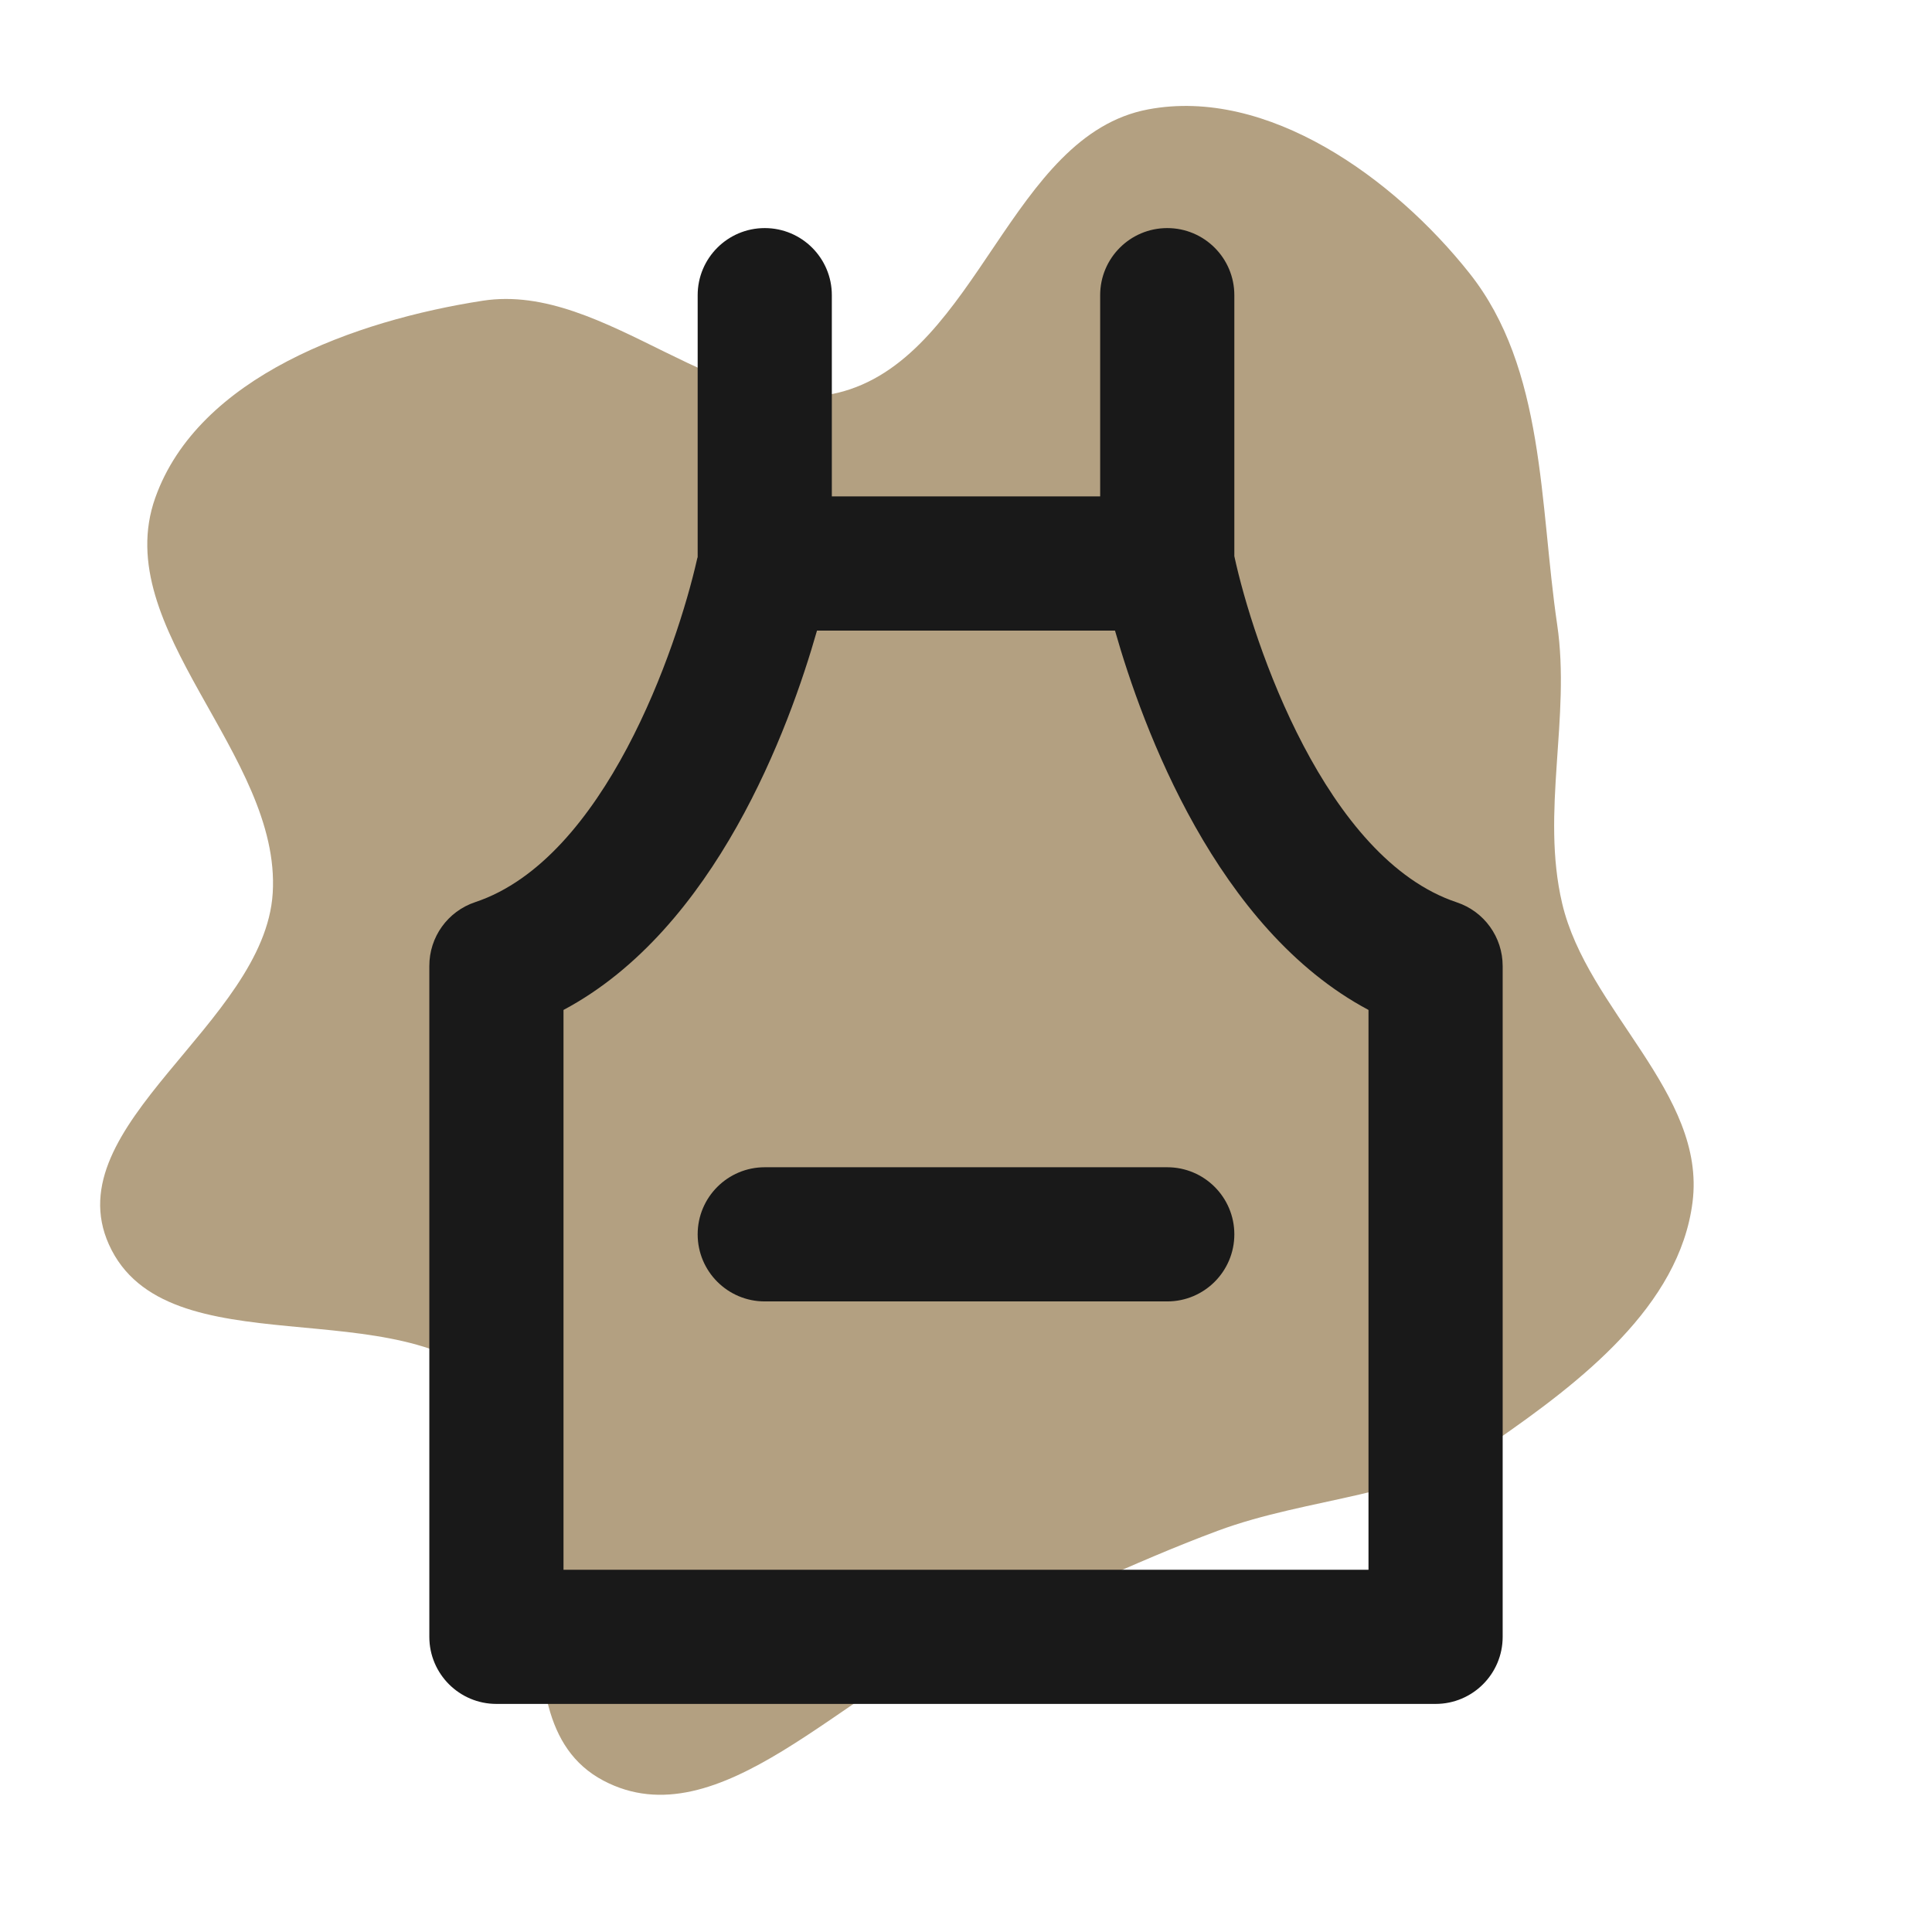
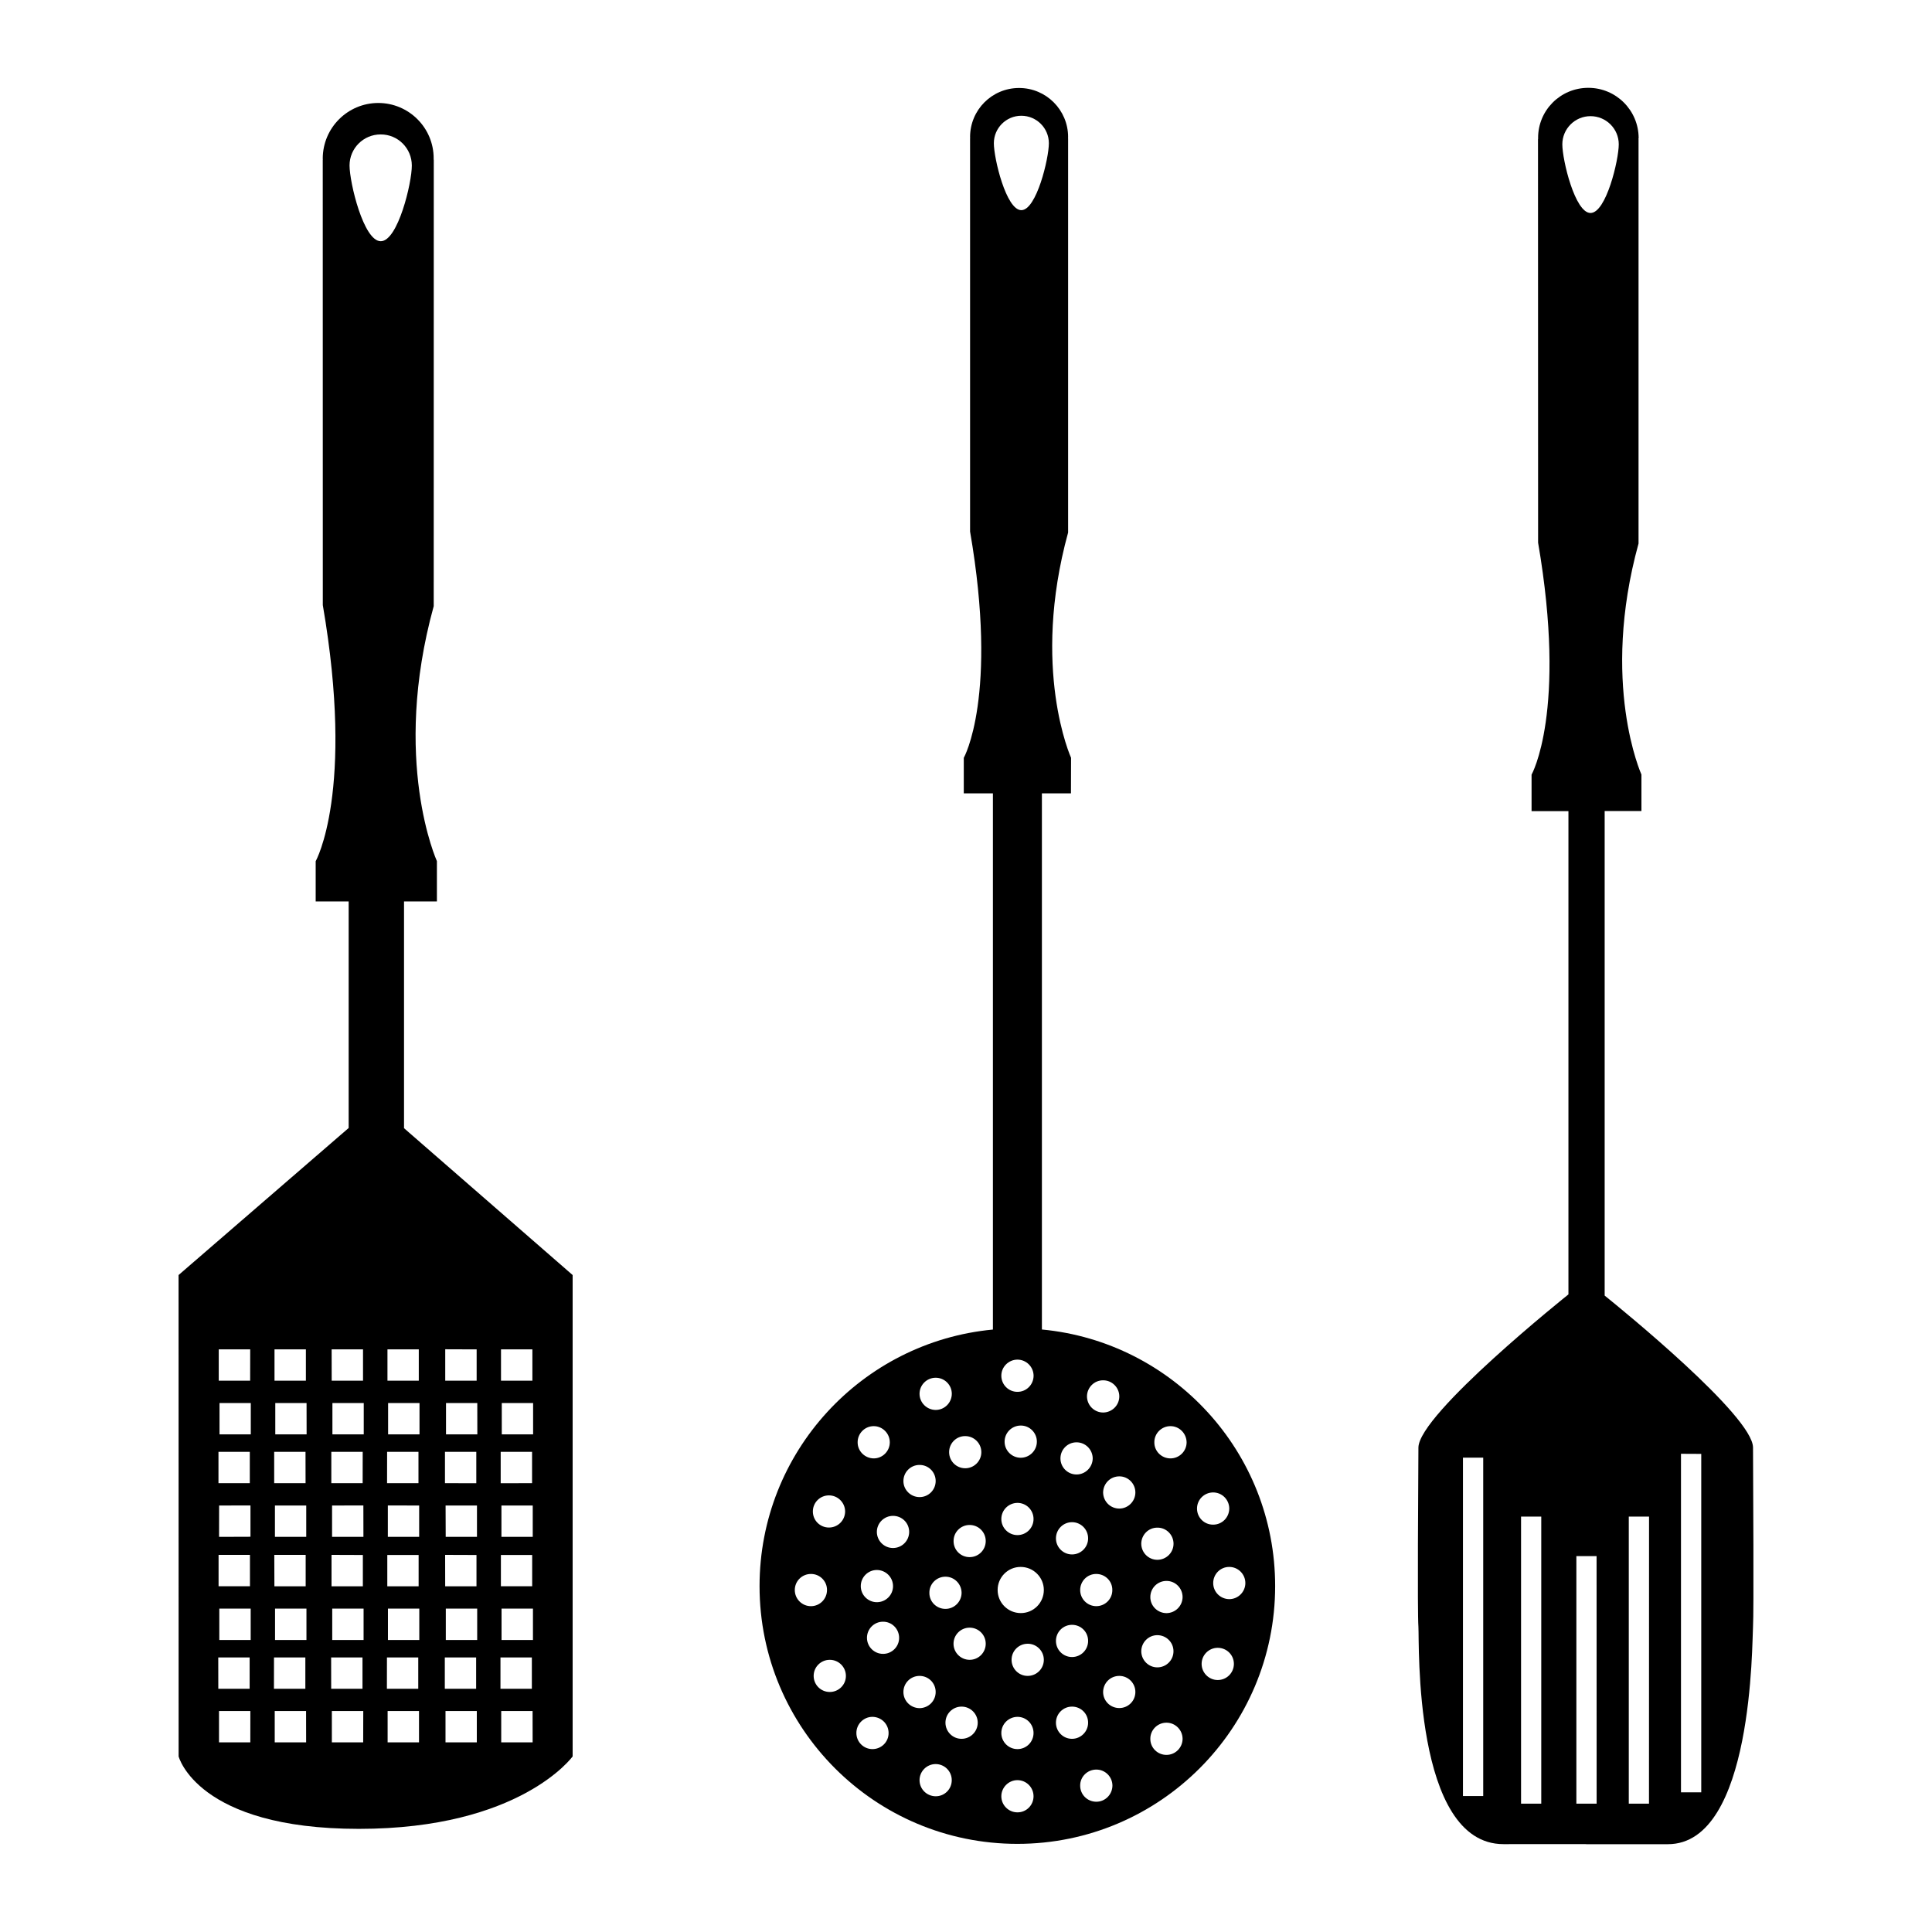
- <svg xmlns="http://www.w3.org/2000/svg" fill="#191919" width="120px" height="120px" viewBox="-2.4 -2.4 28.80 28.80" stroke="#191919" stroke-width="0">
-   <g id="SVGRepo_bgCarrier" stroke-width="0">
-     <path transform="translate(-2.4, -2.4), scale(0.9)" d="M16,27.131C17.414,26.557,18.735,25.888,20.166,25.356C21.687,24.79,23.415,24.802,24.75,23.879C26.178,22.891,27.817,21.633,28.034,19.91C28.262,18.105,26.289,16.734,25.874,14.962C25.518,13.448,26.018,11.886,25.792,10.347C25.497,8.346,25.596,6.108,24.338,4.524C23.086,2.947,20.994,1.439,19.016,1.812C16.741,2.241,16.201,5.84,13.976,6.48C11.979,7.054,10.048,4.663,7.995,4.981C5.886,5.308,3.284,6.236,2.571,8.247C1.802,10.416,4.66,12.496,4.517,14.793C4.383,16.953,0.916,18.639,1.804,20.613C2.75,22.716,6.65,21.316,8.213,23.011C9.749,24.676,7.991,28.432,9.993,29.492C11.916,30.509,13.985,27.951,16,27.131" fill="#B3A081" strokewidth="0" />
-   </g>
+ <svg xmlns="http://www.w3.org/2000/svg" fill="#000000" version="1.1" id="Capa_1" width="64px" height="64px" viewBox="-19.04 -19.04 418.82 418.82" xml:space="preserve">
+   <g id="SVGRepo_bgCarrier" stroke-width="0" />
  <g id="SVGRepo_tracerCarrier" stroke-linecap="round" stroke-linejoin="round" />
  <g id="SVGRepo_iconCarrier">
-     <path d="M5,23H19a1,1,0,0,0,1-1V12a1,1,0,0,0-.684-.949C17.359,10.4,16.28,7.185,16,5.891V2a1,1,0,0,0-2,0V5H10V2A1,1,0,0,0,8,2V5.9c0,.013-.008.023-.009.036-.3,1.327-1.377,4.469-3.307,5.112A1,1,0,0,0,4,12V22A1,1,0,0,0,5,23ZM6,12.655C8.267,11.449,9.366,8.451,9.779,7h4.442c.413,1.451,1.512,4.449,3.779,5.655V21H6ZM16,16a1,1,0,0,1-1,1H9a1,1,0,0,1,0-2h6A1,1,0,0,1,16,16Z" />
+     <g>
+       <g>
+         <path d="M68.533,176.372h7.14v-8.737c0,0-9.923-21.808-0.691-55.276c0-7.076,0.012-96.795,0.012-96.795h-0.035 c0-0.076,0.023-0.157,0.012-0.238c0.023-6.652-5.38-12.043-12.014-12.043c-6.64,0.012-12.02,5.403-12.031,12.043 c0,0.093,0.023,0.163,0.023,0.25h-0.023c0,0,0,88.372,0.012,96.557c6.959,40.491-1.545,55.514-1.545,55.514v8.726h7.151v49.112 L19.67,257.365l0.012,104.348c0,0,4.02,15.709,39.074,15.709c35.048,0,46.341-15.709,46.341-15.709V257.365l-36.552-31.834 v-49.159H68.533z M59.656,273.48v6.785h-6.791l-0.012-6.785H59.656z M52.784,295.695h6.803l-0.011,6.785h-6.792V295.695z M52.946,314.123v-6.797l6.785-0.012l0.012,6.809H52.946z M59.621,318.05v6.785H52.83v-6.809L59.621,318.05z M40.468,273.48h6.803 v6.785h-6.803V273.48z M40.398,295.695h6.791l0.012,6.785h-6.803V295.695z M40.561,314.123v-6.797h6.786v6.797H40.561z M47.224,318.027v6.809h-6.779l-0.023-6.809H47.224z M35.199,273.48l-0.012,6.785h-6.809v-6.785H35.199z M35.112,295.695v6.785 H28.32v-6.785H35.112z M28.448,314.123l0.012-6.797l6.797-0.012v6.785L28.448,314.123z M35.146,318.027v6.797h-6.803v-6.797 H35.146z M28.274,340.265h6.803v6.785h-6.792L28.274,340.265z M35.222,358.668h-6.786v-6.785h6.797L35.222,358.668z M35.304,336.477h-6.803v-6.797h6.803V336.477z M35.327,291.908h-6.78v-6.797h6.78V291.908z M40.357,340.265h6.797v6.785h-6.809 L40.357,340.265z M40.515,358.668v-6.785h6.797l0.012,6.785H40.515z M47.393,336.477h-6.809v-6.797h6.809V336.477z M40.637,291.908v-6.797h6.779l0.012,6.797H40.637z M52.743,340.265h6.797v6.785h-6.785L52.743,340.265z M59.691,358.668H52.9 v-6.785h6.809L59.691,358.668z M59.778,336.477h-6.797v-6.797h6.797V336.477z M59.813,291.908h-6.791v-6.797h6.791V291.908z M56.734,16.835c0-3.724,3.021-6.745,6.756-6.733c3.735-0.012,6.745,3.009,6.745,6.745c0.023,3.724-3.021,16.406-6.733,16.406 C59.767,33.253,56.746,20.571,56.734,16.835z M65.036,314.123v-6.809l6.791,0.012v6.797H65.036z M71.71,318.05v6.785h-6.791 v-6.785H71.71z M64.867,302.48l0.012-6.785h6.797v6.785H64.867z M64.844,340.265h6.785v6.785h-6.797L64.844,340.265z M64.989,358.668v-6.785h6.803v6.785H64.989z M71.867,336.477h-6.809v-6.797h6.797v6.797H71.867z M84.323,358.668h-6.786v-6.785 h6.786V358.668z M77.602,336.477v-6.797h6.803v6.797H77.602z M84.253,318.05v6.785h-6.785l-0.012-6.809L84.253,318.05z M77.555,307.326h6.803v6.797h-6.779L77.555,307.326z M89.615,358.668v-6.785h6.797l0.012,6.785H89.615z M89.685,336.477v-6.797 h6.809v6.797H89.685z M96.325,318.05v6.773h-6.78v-6.773H96.325z M89.661,314.123v-6.797h6.786v6.797H89.661z M96.528,291.908 h-6.791v-6.797h6.791V291.908z M89.568,273.48h6.803v6.785h-6.803V273.48z M89.499,295.695h6.803v6.785l-6.803,0.012V295.695z M89.452,340.265h6.803v6.785h-6.803V340.265z M84.438,291.908h-6.791v-6.797h6.78L84.438,291.908z M77.479,273.457l6.809,0.023 v6.785h-6.809V273.457z M77.421,295.695h6.791v6.797l-6.791-0.012V295.695z M77.386,340.265h6.792v6.785h-6.792V340.265z M71.902,291.908h-6.809v-6.797h6.809V291.908z M71.745,273.48v6.785h-6.791v-6.785H71.745z" />
+         <path d="M206.824,269.169V152.942h6.297l0.023-7.709c0,0-8.76-19.275-0.639-48.827c0-6.234,0-85.52,0-85.52h-0.023 c0-0.07,0.023-0.157,0.023-0.215c0-5.868-4.752-10.637-10.631-10.637c-5.873,0-10.62,4.747-10.62,10.637 c0,0.07,0.023,0.133,0.023,0.215h-0.023c0,0,0,78.072,0,85.304c6.164,35.774-1.365,49.054-1.365,49.054v7.697h6.315v116.239 c-28.373,2.673-50.588,26.537-50.588,55.619c0,30.871,25.032,55.874,55.886,55.874c30.848,0,55.886-25.026,55.886-55.886 C257.389,295.718,235.197,271.854,206.824,269.169z M187.677,315.029c-0.012-1.929,1.557-3.485,3.474-3.485 c1.94,0,3.497,1.557,3.497,3.485s-1.557,3.486-3.497,3.486C189.233,318.515,187.665,316.981,187.677,315.029z M189.414,326.252 c-0.012,1.917-1.574,3.485-3.498,3.485c-1.929,0-3.509-1.557-3.485-3.485c-0.023-1.94,1.557-3.497,3.485-3.497 C187.84,322.755,189.402,324.324,189.414,326.252z M190.209,292.279c1.906,0,3.486,1.558,3.486,3.486s-1.58,3.485-3.486,3.485 c-1.939,0-3.497-1.557-3.497-3.485C186.701,293.836,188.27,292.256,190.209,292.279z M183.796,279.626 c1.929,0,3.497,1.557,3.497,3.486c-0.012,1.928-1.568,3.496-3.497,3.496c-1.917-0.011-3.497-1.568-3.497-3.496 C180.299,281.183,181.879,279.626,183.796,279.626z M180.299,298.531c1.94-0.012,3.497,1.557,3.497,3.485 s-1.557,3.485-3.485,3.485s-3.509-1.557-3.509-3.475C176.802,300.087,178.382,298.519,180.299,298.531z M178.051,313.054 c-0.012,1.928-1.568,3.484-3.509,3.484c-1.917,0-3.485-1.557-3.497-3.484c0-1.93,1.58-3.486,3.508-3.486 C176.482,309.568,178.051,311.101,178.051,313.054z M174.553,324.8c0,1.917-1.557,3.485-3.508,3.485 c-1.906,0-3.486-1.557-3.486-3.485c0-1.94,1.58-3.498,3.486-3.498C172.967,321.314,174.542,322.86,174.553,324.8z M170.365,290.119c1.905,0,3.485,1.58,3.485,3.509c0,1.905-1.558,3.485-3.485,3.485c-1.929-0.023-3.498-1.58-3.486-3.485 C166.867,291.699,168.436,290.119,170.365,290.119z M160.657,305.13c1.94,0,3.497,1.58,3.509,3.484 c-0.012,1.93-1.568,3.486-3.509,3.486c-1.917,0-3.485-1.533-3.485-3.486C157.172,306.687,158.729,305.13,160.657,305.13z M153.256,325.648c0-1.939,1.568-3.485,3.497-3.485c1.929-0.012,3.498,1.558,3.486,3.474c0,1.941-1.557,3.51-3.486,3.51 S153.256,327.578,153.256,325.648z M160.837,347.748c-1.929,0-3.492-1.558-3.492-3.486s1.563-3.485,3.492-3.485 c1.923,0,3.498,1.557,3.498,3.485C164.346,346.19,162.76,347.748,160.837,347.748z M170.092,360.132 c-1.917,0-3.485-1.557-3.485-3.485c-0.012-1.929,1.568-3.509,3.485-3.509c1.929,0.023,3.497,1.557,3.497,3.509 C173.601,358.576,172.021,360.132,170.092,360.132z M172.387,339.486c-1.929,0-3.486-1.568-3.486-3.485s1.558-3.497,3.486-3.485 c1.929-0.012,3.485,1.568,3.485,3.497C175.884,337.917,174.304,339.498,172.387,339.486z M176.802,347.748 c0-1.93,1.568-3.486,3.497-3.486c1.94,0,3.497,1.557,3.497,3.486c0,1.951-1.557,3.484-3.497,3.508 C178.37,351.232,176.802,349.699,176.802,347.748z M183.796,370.357c-1.929-0.012-3.497-1.557-3.497-3.497 c0-1.917,1.58-3.485,3.497-3.485c1.929,0.012,3.485,1.557,3.485,3.485C187.293,368.8,185.725,370.369,183.796,370.357z M189.402,357.902c-1.918,0-3.486-1.568-3.486-3.498c0-1.928,1.568-3.484,3.486-3.484c1.928,0,3.509,1.557,3.509,3.484 C192.911,356.345,191.33,357.902,189.402,357.902z M191.162,340.776c-1.929,0-3.497-1.568-3.497-3.485 c0-1.93,1.568-3.486,3.485-3.486c1.94,0,3.497,1.557,3.497,3.486C194.647,339.208,193.091,340.776,191.162,340.776z M231.874,312.125c1.905-0.023,3.485,1.557,3.485,3.485s-1.58,3.485-3.509,3.485c-1.917,0-3.474-1.557-3.485-3.485 C228.377,313.669,229.934,312.101,231.874,312.125z M220.093,280.185c1.929-0.012,3.509,1.568,3.509,3.484 c0,1.93-1.58,3.486-3.509,3.498c-1.929-0.012-3.485-1.568-3.497-3.498C216.607,281.753,218.164,280.173,220.093,280.185z M214.33,293.627c1.929,0,3.485,1.557,3.509,3.485c-0.023,1.917-1.58,3.486-3.509,3.486s-3.486-1.569-3.486-3.486 C210.844,295.184,212.401,293.627,214.33,293.627z M218.605,322.163c1.929,0,3.509,1.546,3.485,3.485 c0.023,1.93-1.557,3.498-3.485,3.498c-1.929-0.012-3.485-1.568-3.485-3.498C215.12,323.72,216.677,322.151,218.605,322.163z M213.354,310.939c1.929,0,3.498,1.58,3.486,3.509c0.012,1.917-1.558,3.485-3.486,3.485s-3.485-1.568-3.485-3.485 C209.868,312.519,211.425,310.939,213.354,310.939z M202.362,6.053c3.288,0,5.972,2.667,5.972,5.96 c0,3.288-2.684,14.506-5.972,14.506c-3.276,0-5.954-11.194-5.954-14.506C196.408,8.72,199.086,6.053,202.362,6.053z M202.246,296.974c-1.929,0-3.509-1.558-3.509-3.486c0-1.952,1.58-3.497,3.509-3.497c1.906-0.012,3.486,1.557,3.486,3.485 C205.732,295.417,204.152,296.962,202.246,296.974z M205.012,310.253c0,1.929-1.557,3.486-3.485,3.486s-3.497-1.558-3.497-3.486 c0-1.939,1.568-3.485,3.497-3.497C203.455,306.756,205.012,308.314,205.012,310.253z M198.029,279.185 c0-1.917,1.568-3.474,3.497-3.485c1.929,0.012,3.485,1.568,3.497,3.497c-0.012,1.929-1.568,3.497-3.497,3.486 C199.598,282.694,198.029,281.125,198.029,279.185z M202.223,320.64c2.766,0,5.02,2.243,5.02,5.008 c0,2.766-2.242,5.008-4.996,4.996c-2.765,0-5.02-2.23-5.02-5.008C197.227,322.883,199.458,320.628,202.223,320.64z M201.526,373.843c-1.929,0-3.497-1.558-3.497-3.486c0-1.917,1.58-3.497,3.497-3.497c1.929,0.012,3.485,1.568,3.485,3.497 S203.455,373.854,201.526,373.843z M201.526,360.132c-1.929,0-3.497-1.557-3.497-3.485c0-1.952,1.568-3.485,3.497-3.509 c1.929,0,3.485,1.557,3.485,3.509C205.012,358.576,203.455,360.132,201.526,360.132z M203.757,344.261 c-1.929,0.023-3.509-1.557-3.509-3.485s1.557-3.485,3.509-3.485c1.917,0,3.485,1.557,3.485,3.485S205.674,344.261,203.757,344.261 z M213.354,333.189c1.929,0,3.498,1.545,3.486,3.485c0.012,1.94-1.558,3.497-3.486,3.497s-3.485-1.557-3.485-3.497 C209.868,334.746,211.425,333.189,213.354,333.189z M209.868,354.404c0-1.928,1.557-3.484,3.485-3.484s3.498,1.545,3.486,3.484 c0.012,1.93-1.58,3.498-3.486,3.498C211.425,357.902,209.868,356.333,209.868,354.404z M218.629,371.542 c-1.952,0-3.521-1.557-3.509-3.51c-0.012-1.904,1.557-3.462,3.509-3.462c1.905,0,3.485,1.558,3.485,3.485 C222.091,369.986,220.534,371.542,218.629,371.542z M223.602,351.232c-1.952,0-3.509-1.557-3.509-3.484 c0.023-1.93,1.557-3.486,3.509-3.486c1.917,0,3.485,1.557,3.485,3.486C227.087,349.699,225.519,351.232,223.602,351.232z M223.602,307.988c-1.952,0-3.485-1.568-3.509-3.485c0.023-1.929,1.557-3.497,3.509-3.497c1.917-0.012,3.485,1.568,3.485,3.485 C227.087,306.419,225.507,307.988,223.602,307.988z M228.365,338.917c0.012-1.918,1.568-3.486,3.485-3.486 c1.929,0,3.509,1.568,3.497,3.486c0.012,1.928-1.568,3.496-3.497,3.496C229.934,342.414,228.377,340.845,228.365,338.917z M233.826,361.387c-1.929,0-3.509-1.545-3.497-3.485c-0.012-1.929,1.568-3.498,3.497-3.498c1.917,0,3.485,1.569,3.497,3.498 C237.312,359.831,235.743,361.387,233.826,361.387z M233.826,330.656c-1.929-0.012-3.509-1.568-3.497-3.485 c0-1.94,1.568-3.497,3.497-3.497c1.917-0.012,3.485,1.557,3.497,3.485C237.312,329.099,235.743,330.644,233.826,330.656z M234.697,297.113c-1.94,0-3.521-1.568-3.497-3.485c-0.023-1.929,1.557-3.509,3.497-3.509c1.917,0,3.475,1.58,3.497,3.509 C238.194,295.544,236.614,297.113,234.697,297.113z M244.934,345.156c-1.906,0-3.486-1.568-3.486-3.497s1.58-3.485,3.486-3.485 c1.951,0,3.509,1.557,3.509,3.485S246.885,345.156,244.934,345.156z M250.929,324.138c0,1.917-1.58,3.485-3.485,3.485 c-1.929-0.012-3.486-1.568-3.486-3.485c0-1.94,1.558-3.51,3.486-3.498C249.349,320.64,250.929,322.198,250.929,324.138z M247.443,307.976c-0.023,1.94-1.557,3.498-3.486,3.498c-1.951,0.022-3.509-1.558-3.509-3.486s1.558-3.485,3.486-3.497 C245.887,304.491,247.42,306.059,247.443,307.976z" />
+         <path d="M360.98,294.743c-0.046-6.832-28.57-30.034-32.16-32.927V156.771h7.971v-7.907c0,0-8.97-19.775-0.628-50.082 c0-6.396,0-87.681,0-87.681h-0.022c0-0.087,0.046-0.157,0.046-0.227C336.163,4.868,331.283,0,325.288,0 c-6.042-0.012-10.921,4.868-10.898,10.887c0,0.07,0,0.14,0,0.227h-0.022c0,0,0.022,80.059,0.022,87.483 c6.298,36.68-1.417,50.292-1.417,50.292v7.912h7.993v104.76c0,0-32.462,25.909-32.521,33.205c-0.035,7.32-0.244,35.717,0,38.877 c0.221,3.16-1.186,47.09,18.439,47.09c5.6,0,15.673,0,17.648-0.012c0.221,0.012,0.359,0.023,0.359,0.023 c1.93-0.012,11.828-0.012,17.638,0c18.544,0,18.218-43.941,18.45-47.102C361.178,330.458,361.004,302.062,360.98,294.743z M302.492,370.31h-4.392v-73.359h4.392V370.31z M315.075,371.96h-4.38v-62.229h4.38V371.96z M319.642,12.258 c0-3.381,2.742-6.117,6.111-6.117s6.123,2.725,6.123,6.1c0,3.393-2.73,14.89-6.123,14.89 C322.384,27.141,319.642,15.633,319.642,12.258z M322.686,371.96v-53.667h4.381l0.011,53.667H322.686z M338.429,371.96h-4.38 v-62.229h4.392L338.429,371.96z M349.757,369.498h-4.392v-73.384l4.392,0.022V369.498z" />
+       </g>
+     </g>
  </g>
</svg>
